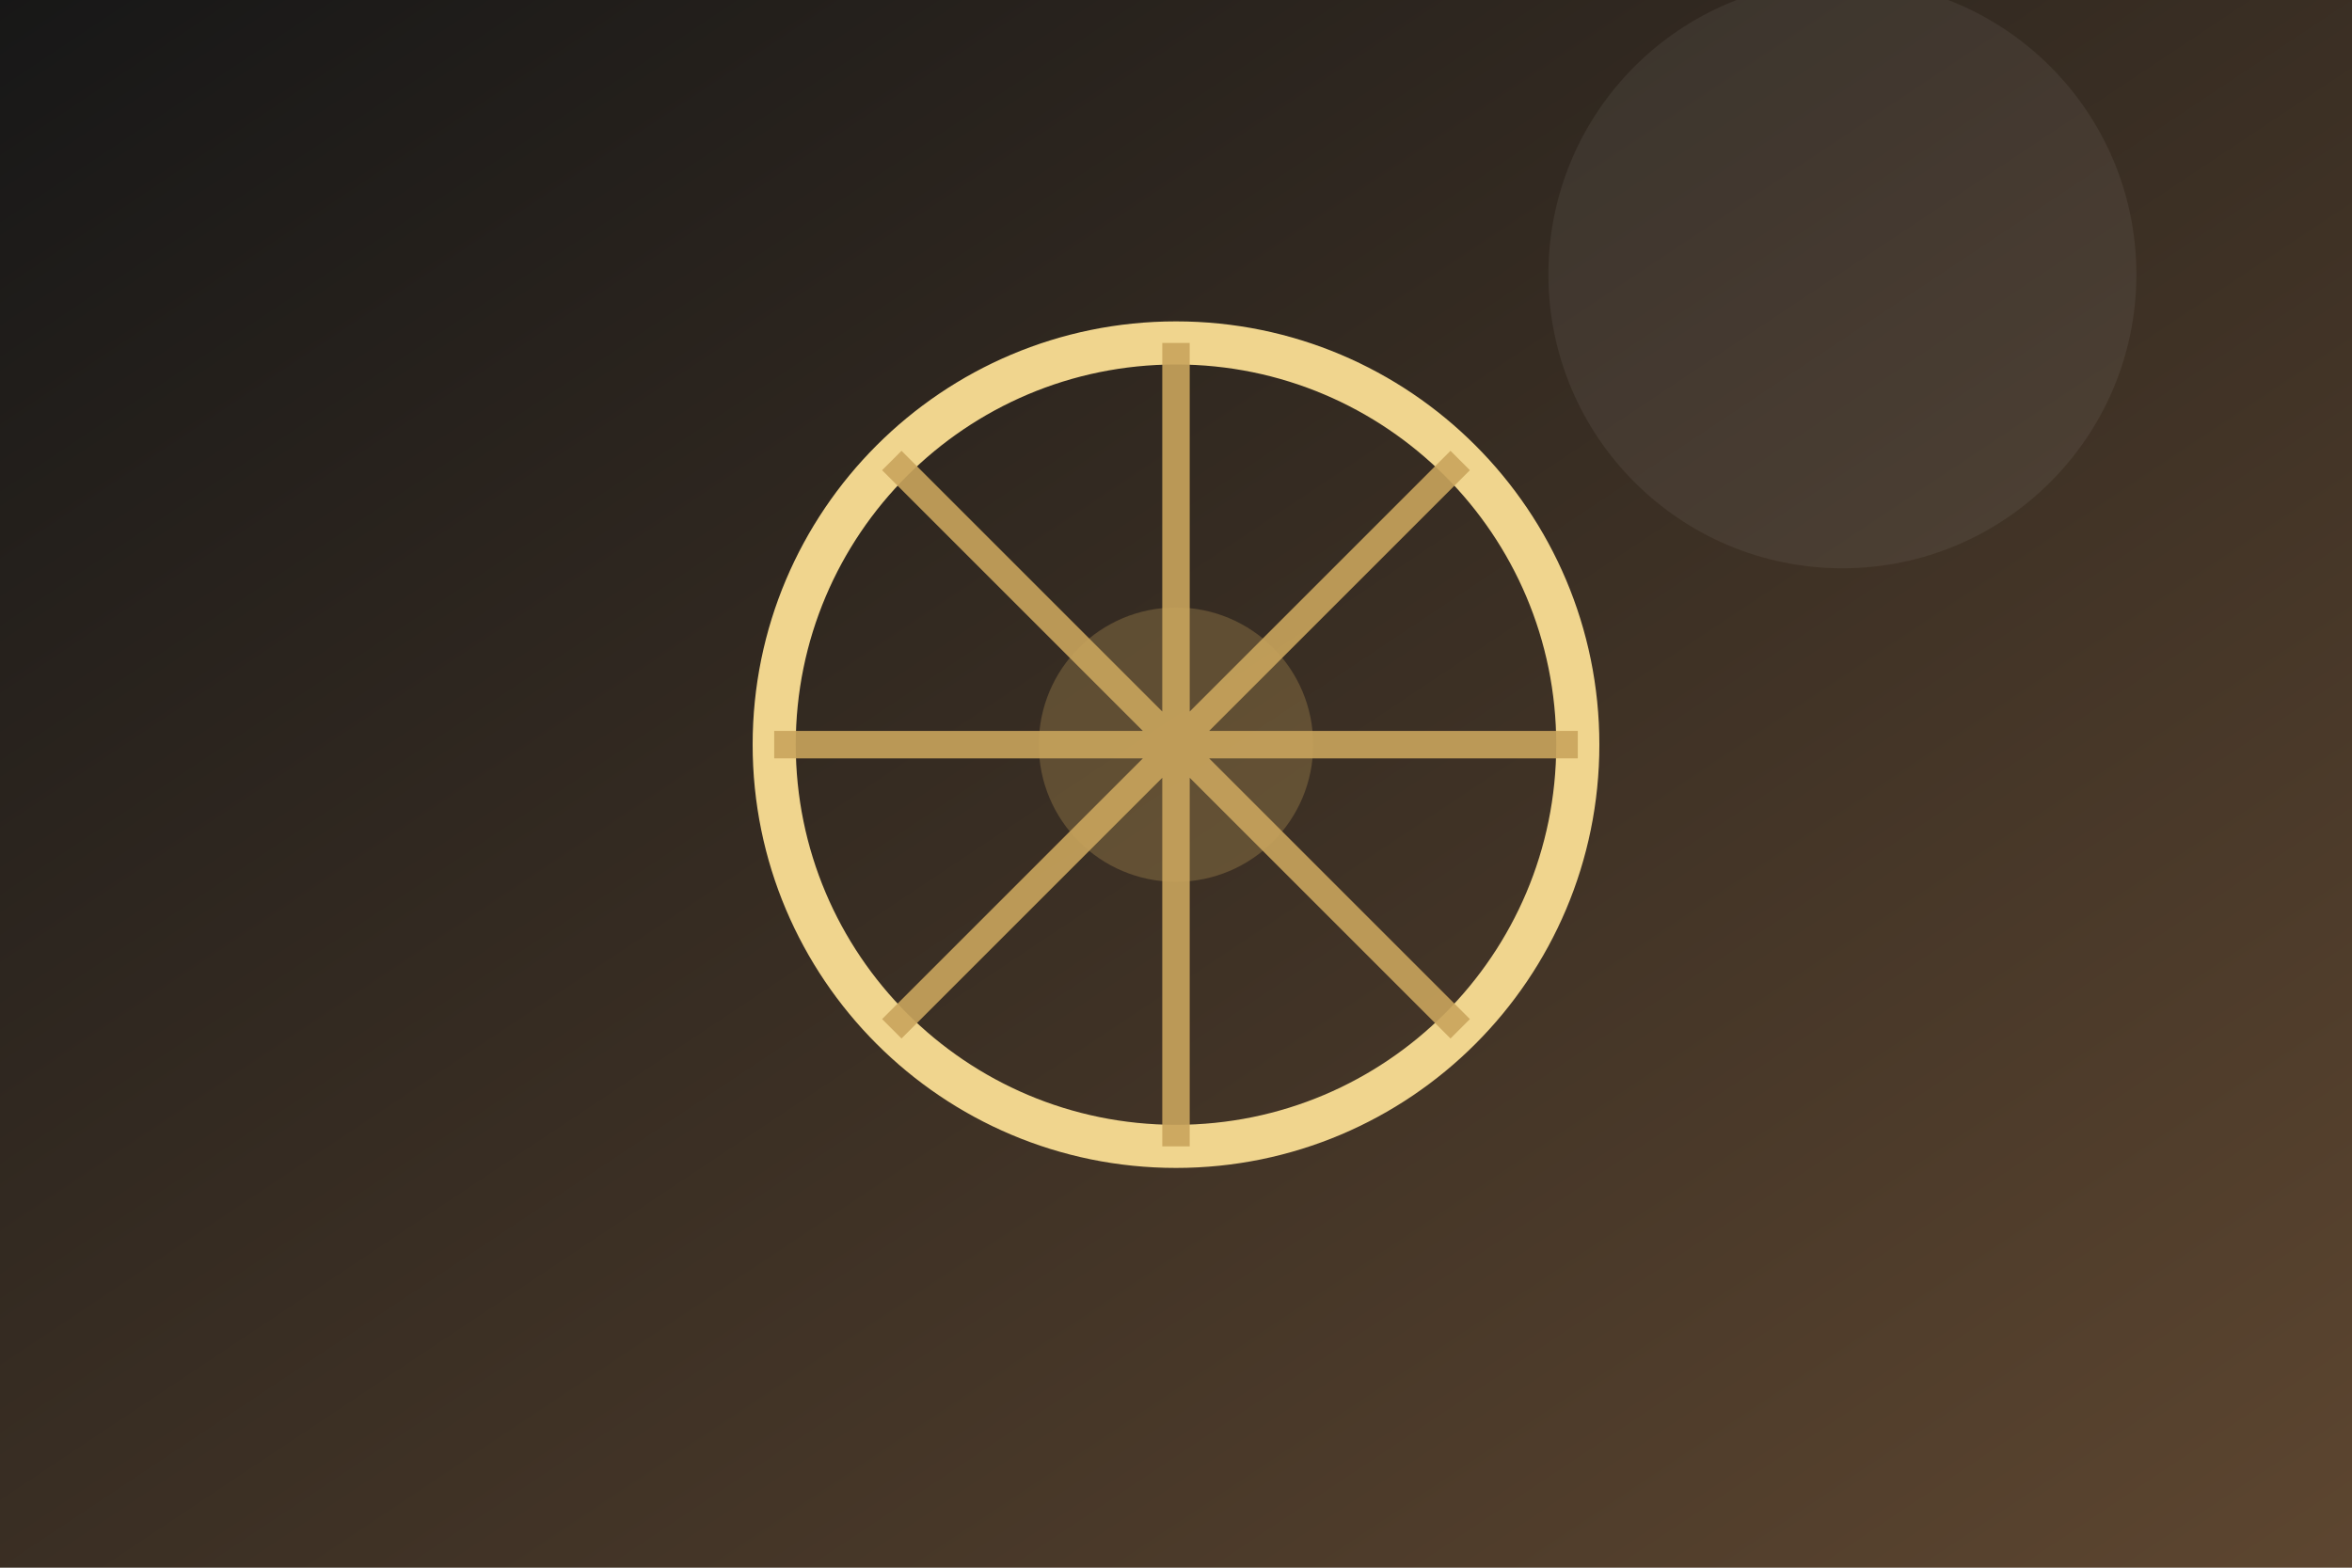
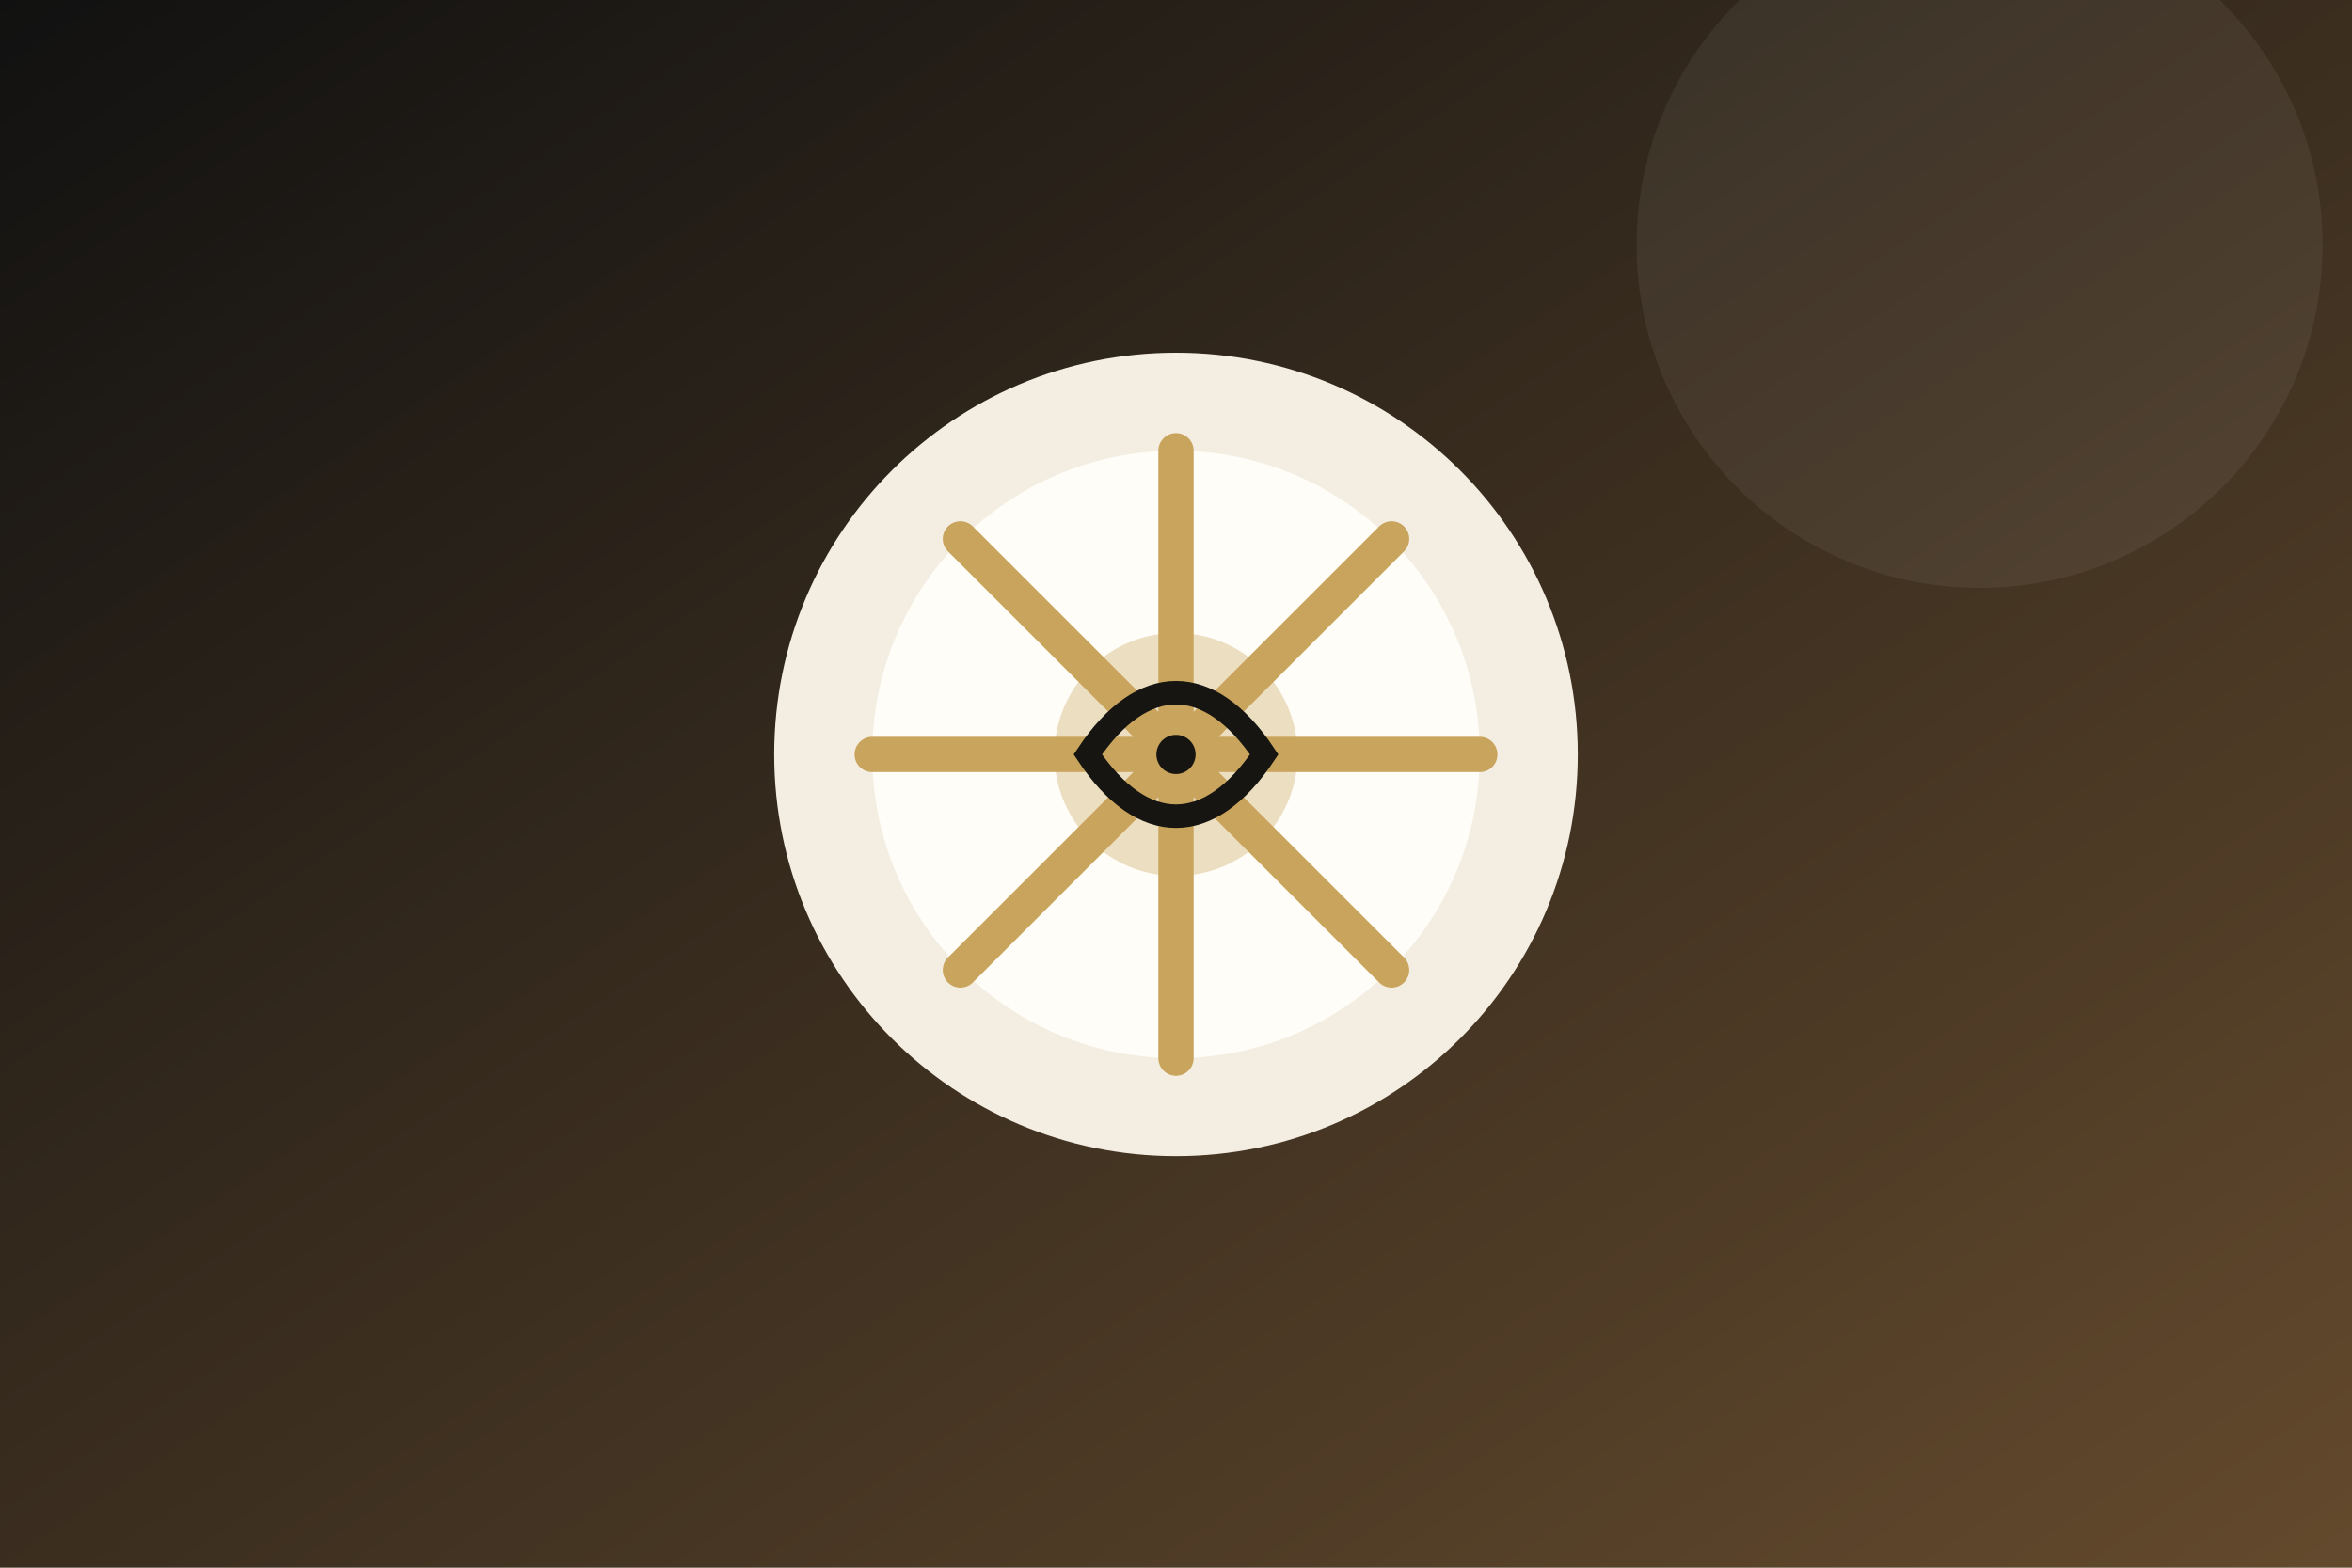
<svg xmlns="http://www.w3.org/2000/svg" viewBox="0 0 1200 800">
  <defs>
-     <linearGradient id="a" x1="0" y1="0" x2="1" y2="1">
-       <stop stop-color="#171717" />
-       <stop offset="1" stop-color="#5d4630" />
+     <linearGradient id="bg" x1="0" y1="0" x2="1" y2="1">
+       <stop stop-color="#111" />
+       <stop offset="1" stop-color="#644a2d" />
    </linearGradient>
  </defs>
-   <rect width="1200" height="800" fill="url(#a)" />
-   <circle cx="600" cy="380" r="205" fill="none" stroke="#f0d58e" stroke-width="22" />
-   <path d="M600 175v410M395 380h410M455 235l290 290M745 235L455 525" stroke="#c9a45c" stroke-width="14" opacity=".9" />
-   <circle cx="600" cy="380" r="70" fill="#c9a45c" opacity=".28" />
-   <circle cx="940" cy="140" r="150" fill="#fffdf8" opacity=".06" />
+   <rect width="1200" height="800" fill="url(#bg)" />
+   <circle cx="1010" cy="125" r="175" fill="#fffdf8" opacity=".06" />
+   <circle cx="600" cy="385" r="205" fill="#f4eee2" />
+   <circle cx="600" cy="385" r="155" fill="#fffdf8" />
+   <path d="M600 230v310M445 385h310M490 275l220 220M710 275L490 495" stroke="#c9a45c" stroke-width="18" stroke-linecap="round" />
+   <circle cx="600" cy="385" r="62" fill="#c9a45c" opacity=".35" />
+   <path d="M555 385c28-42 62-42 90 0-28 42-62 42-90 0z" fill="none" stroke="#171512" stroke-width="12" />
+   <circle cx="600" cy="385" r="10" fill="#171512" />
</svg>
